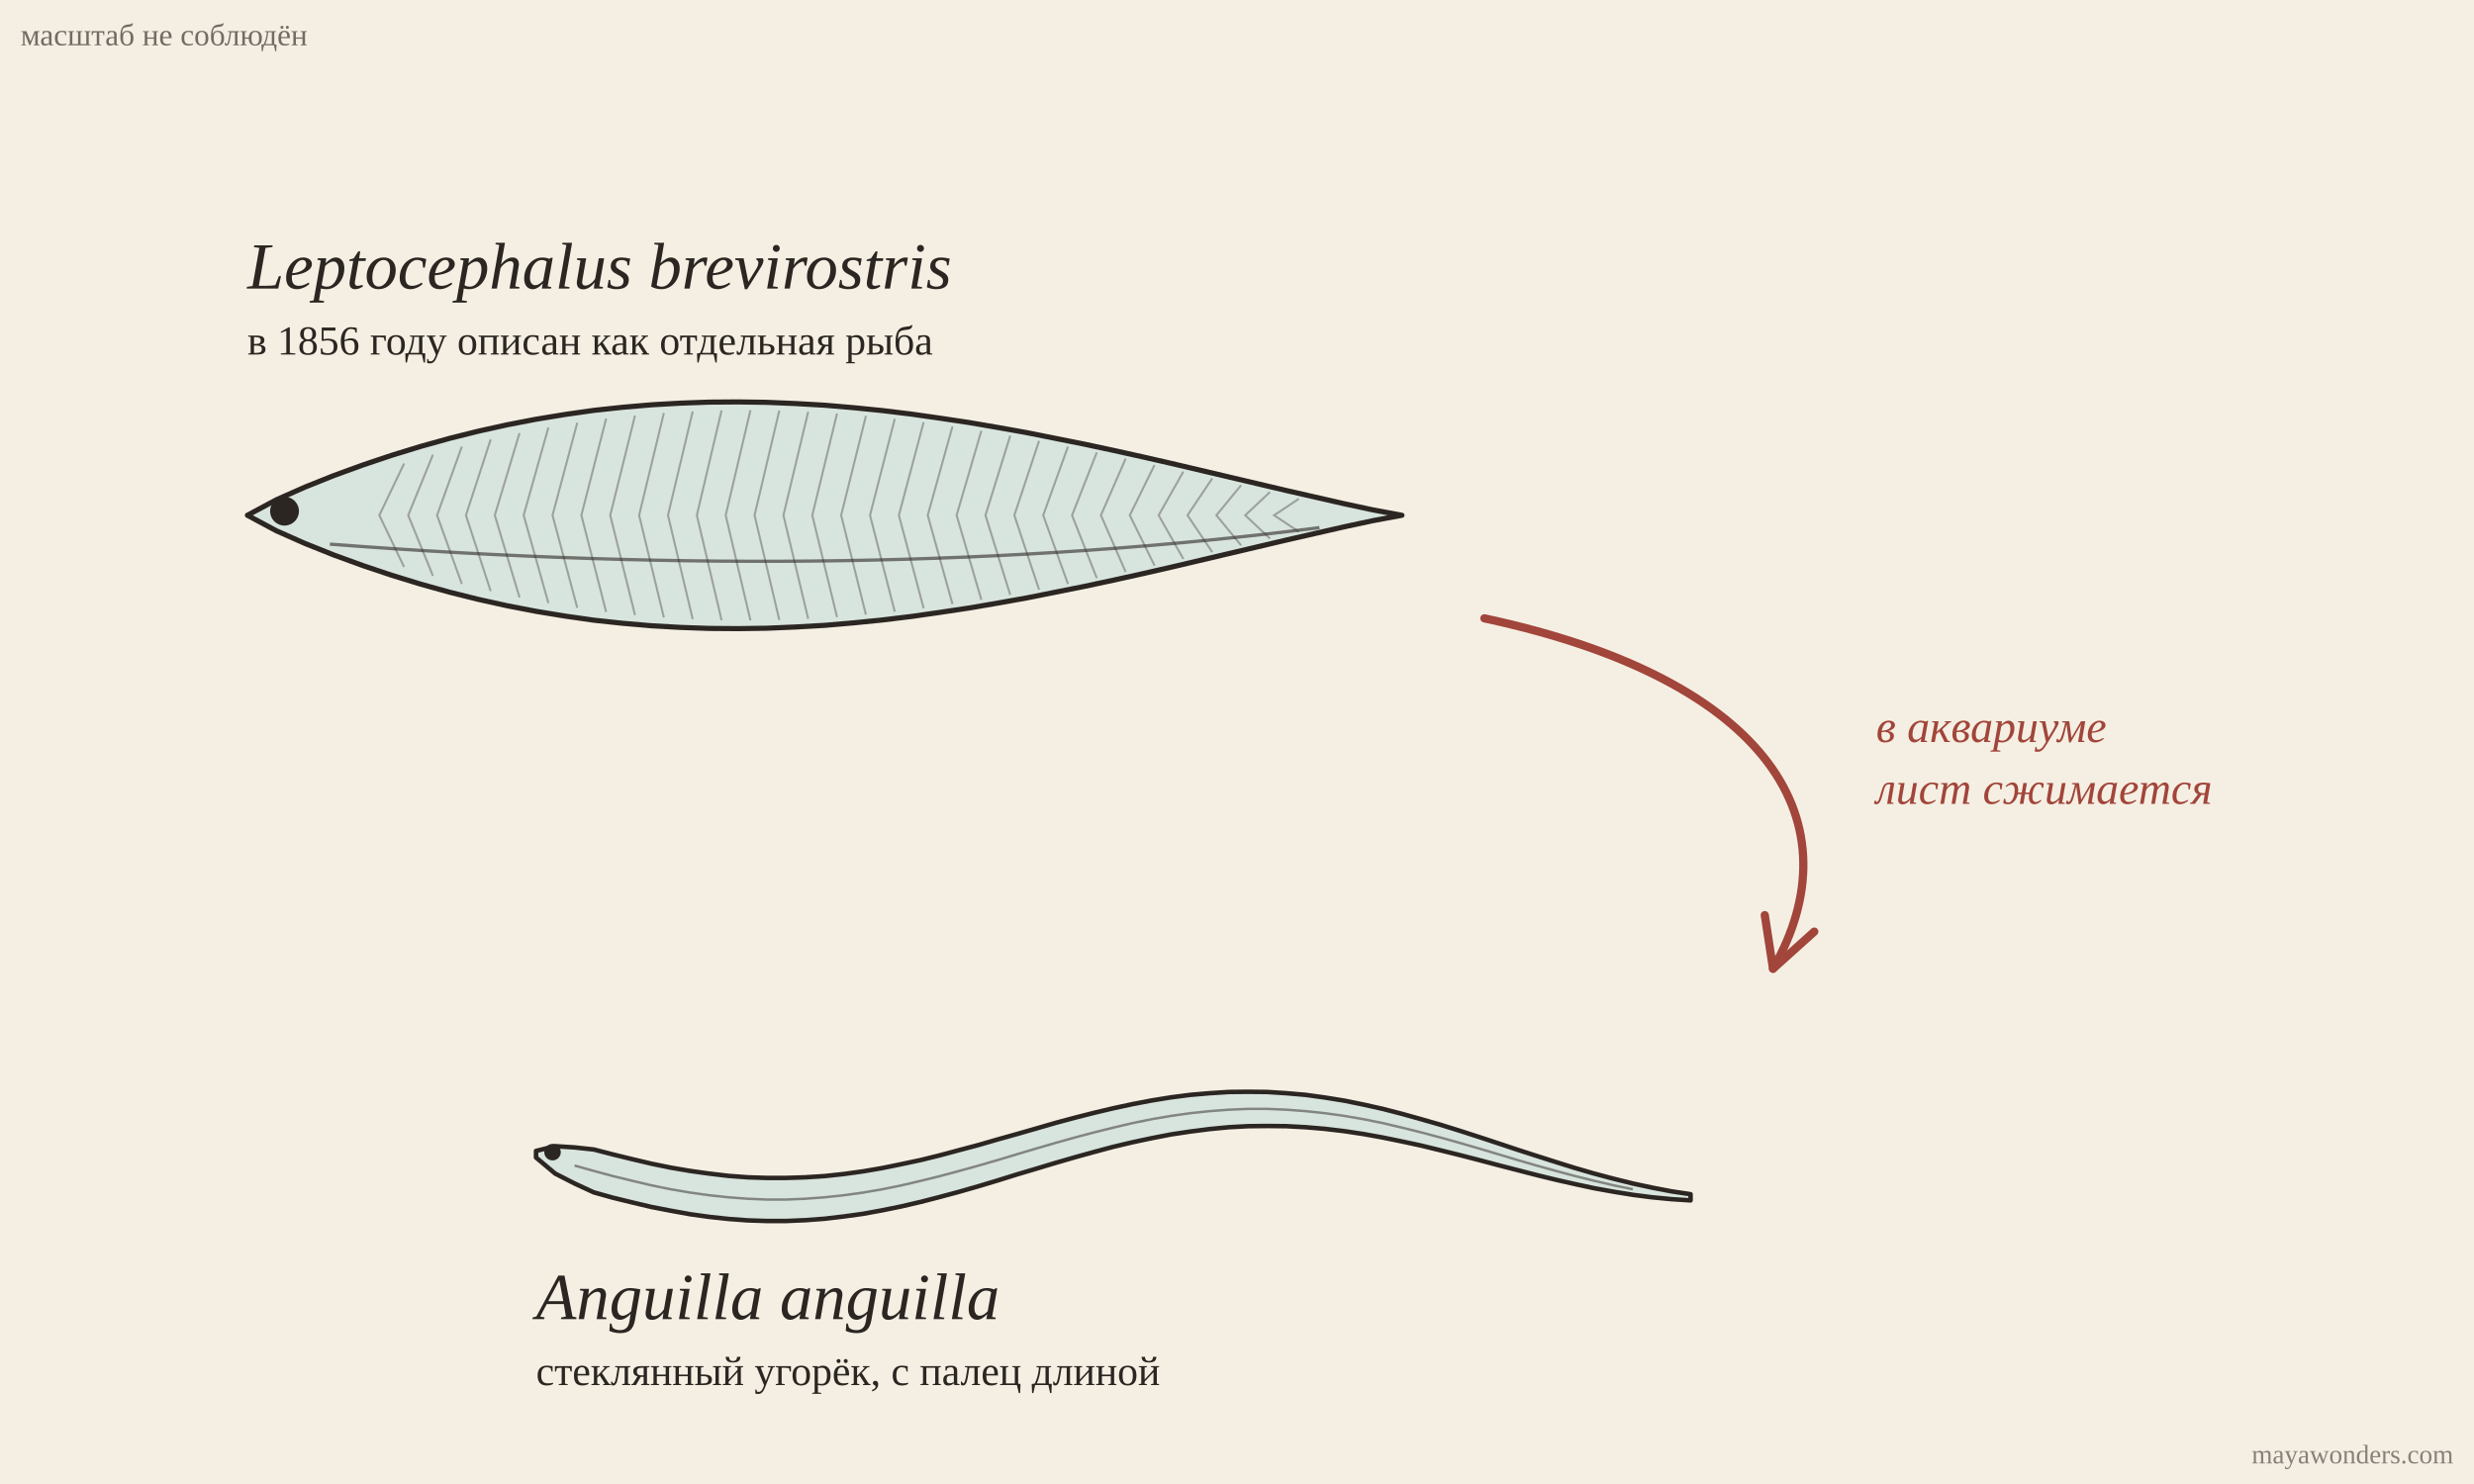
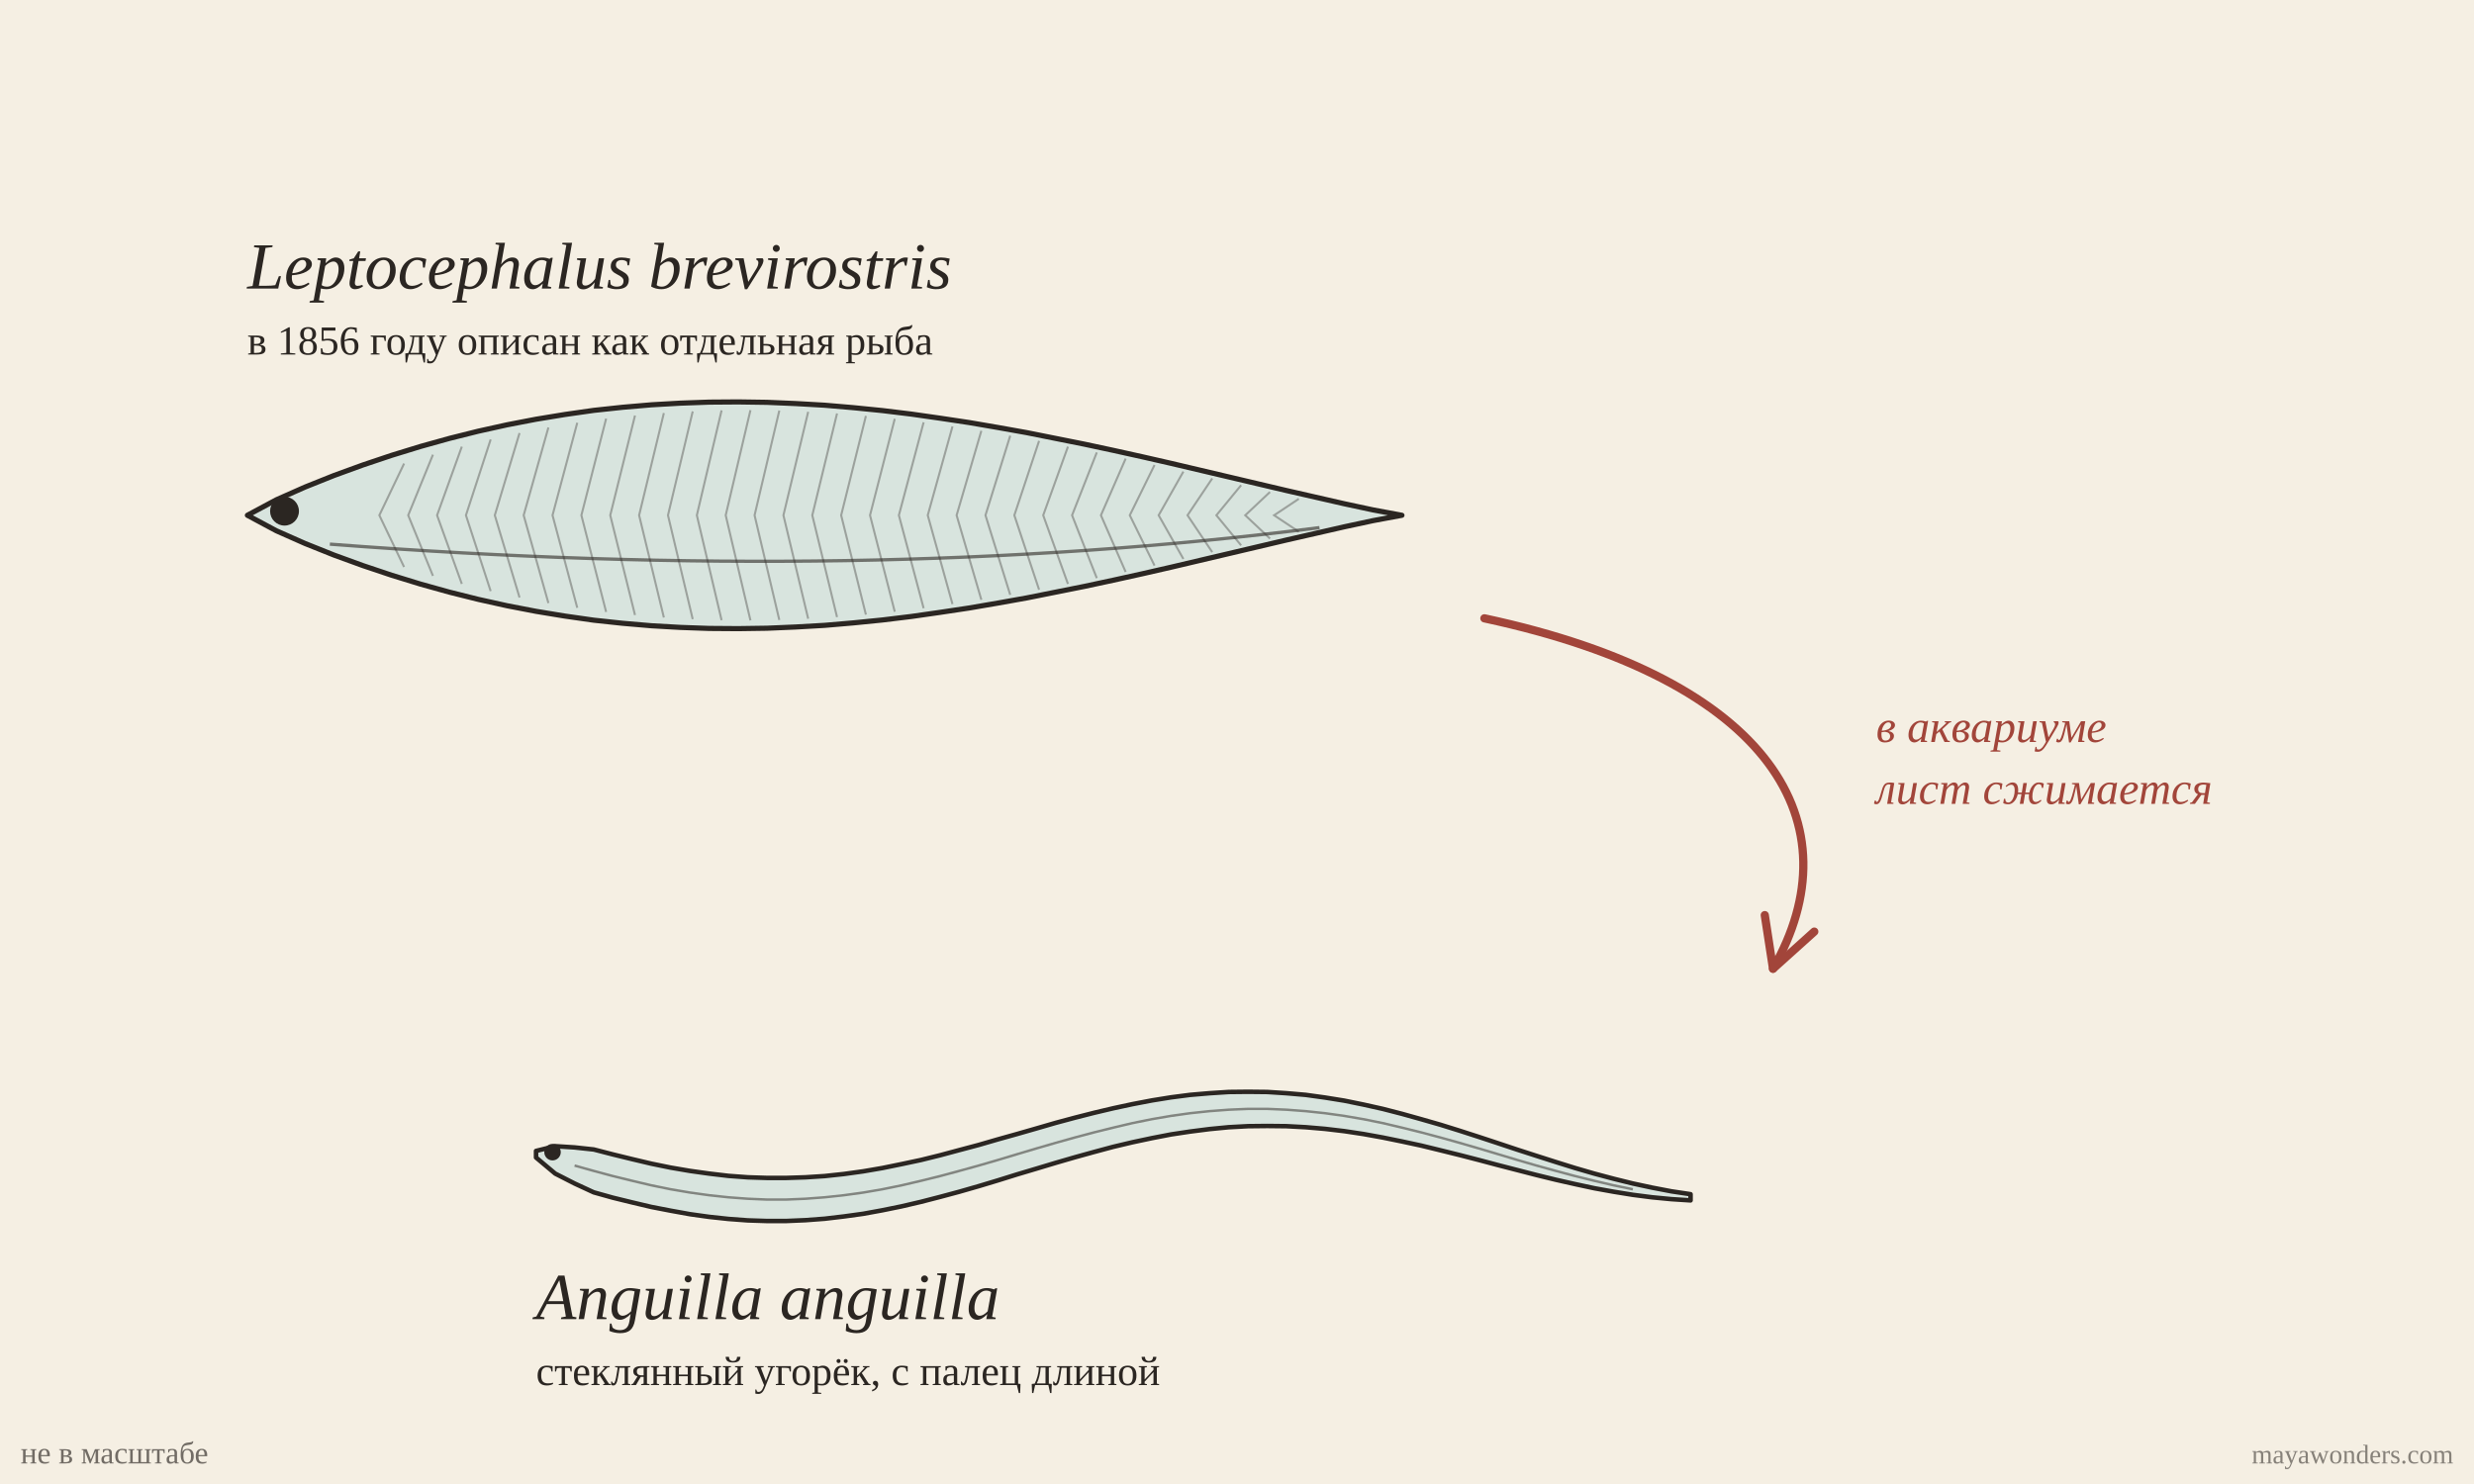
<svg xmlns="http://www.w3.org/2000/svg" viewBox="0 0 1200 720" width="1200" height="720" role="img" aria-label="Личинка угря, прозрачный лист с глазом, и стеклянный угорёк, в которого она превращается">
  <rect width="1200" height="720" fill="#f5efe3" />
  <path d="M 120.0 250.0 L 134.0 242.5 L 148.0 236.3 L 162.0 230.7 L 176.0 225.6 L 190.0 220.9 L 204.0 216.6 L 218.0 212.7 L 232.0 209.2 L 246.0 206.1 L 260.0 203.4 L 274.0 201.1 L 288.0 199.1 L 302.0 197.6 L 316.0 196.4 L 330.0 195.6 L 344.0 195.1 L 358.0 195.0 L 372.0 195.2 L 386.0 195.8 L 400.0 196.6 L 414.0 197.8 L 428.0 199.2 L 442.0 200.9 L 456.0 202.9 L 470.0 205.0 L 484.0 207.4 L 498.0 209.9 L 512.0 212.7 L 526.0 215.5 L 540.0 218.5 L 554.0 221.6 L 568.0 224.8 L 582.0 228.1 L 596.0 231.4 L 610.0 234.7 L 624.0 238.0 L 638.0 241.2 L 652.0 244.4 L 666.0 247.4 L 680.0 250.0 L 680.0 250.0 L 666.0 252.6 L 652.0 255.6 L 638.0 258.8 L 624.0 262.0 L 610.0 265.3 L 596.0 268.6 L 582.0 271.9 L 568.0 275.2 L 554.0 278.4 L 540.0 281.5 L 526.0 284.5 L 512.0 287.3 L 498.0 290.1 L 484.0 292.6 L 470.0 295.0 L 456.0 297.1 L 442.0 299.1 L 428.0 300.8 L 414.0 302.2 L 400.0 303.4 L 386.0 304.2 L 372.0 304.8 L 358.0 305.0 L 344.0 304.9 L 330.0 304.4 L 316.0 303.6 L 302.0 302.4 L 288.0 300.9 L 274.0 298.9 L 260.0 296.6 L 246.0 293.9 L 232.0 290.8 L 218.0 287.3 L 204.0 283.4 L 190.0 279.1 L 176.0 274.4 L 162.0 269.3 L 148.0 263.7 L 134.0 257.5 L 120.0 250.0 Z" fill="#cfe0dc" fill-opacity="0.75" stroke="#2b2622" stroke-width="2.5" stroke-linejoin="round" />
  <path d="M 196.0 224.9 L 184.0 250.0 L 196.0 275.1" fill="none" stroke="#2b2622" stroke-width="1" opacity="0.35" />
  <path d="M 210.0 220.6 L 198.0 250.0 L 210.0 279.4" fill="none" stroke="#2b2622" stroke-width="1" opacity="0.35" />
  <path d="M 224.0 216.7 L 212.0 250.0 L 224.0 283.3" fill="none" stroke="#2b2622" stroke-width="1" opacity="0.35" />
  <path d="M 238.0 213.2 L 226.0 250.0 L 238.0 286.8" fill="none" stroke="#2b2622" stroke-width="1" opacity="0.35" />
  <path d="M 252.0 210.1 L 240.0 250.0 L 252.0 289.9" fill="none" stroke="#2b2622" stroke-width="1" opacity="0.35" />
  <path d="M 266.0 207.4 L 254.0 250.0 L 266.0 292.6" fill="none" stroke="#2b2622" stroke-width="1" opacity="0.35" />
  <path d="M 280.0 205.1 L 268.0 250.0 L 280.0 294.9" fill="none" stroke="#2b2622" stroke-width="1" opacity="0.35" />
  <path d="M 294.0 203.1 L 282.0 250.0 L 294.0 296.9" fill="none" stroke="#2b2622" stroke-width="1" opacity="0.35" />
  <path d="M 308.0 201.6 L 296.0 250.0 L 308.0 298.4" fill="none" stroke="#2b2622" stroke-width="1" opacity="0.35" />
  <path d="M 322.0 200.4 L 310.0 250.0 L 322.0 299.6" fill="none" stroke="#2b2622" stroke-width="1" opacity="0.35" />
  <path d="M 336.0 199.6 L 324.0 250.0 L 336.0 300.4" fill="none" stroke="#2b2622" stroke-width="1" opacity="0.35" />
  <path d="M 350.0 199.1 L 338.0 250.0 L 350.0 300.9" fill="none" stroke="#2b2622" stroke-width="1" opacity="0.35" />
  <path d="M 364.0 199.0 L 352.0 250.0 L 364.0 301.0" fill="none" stroke="#2b2622" stroke-width="1" opacity="0.35" />
  <path d="M 378.0 199.2 L 366.0 250.0 L 378.0 300.8" fill="none" stroke="#2b2622" stroke-width="1" opacity="0.35" />
  <path d="M 392.0 199.8 L 380.0 250.0 L 392.0 300.2" fill="none" stroke="#2b2622" stroke-width="1" opacity="0.35" />
  <path d="M 406.0 200.6 L 394.0 250.0 L 406.0 299.4" fill="none" stroke="#2b2622" stroke-width="1" opacity="0.35" />
  <path d="M 420.0 201.8 L 408.0 250.0 L 420.0 298.2" fill="none" stroke="#2b2622" stroke-width="1" opacity="0.35" />
  <path d="M 434.0 203.2 L 422.0 250.0 L 434.0 296.8" fill="none" stroke="#2b2622" stroke-width="1" opacity="0.35" />
  <path d="M 448.0 204.9 L 436.0 250.0 L 448.0 295.1" fill="none" stroke="#2b2622" stroke-width="1" opacity="0.35" />
  <path d="M 462.0 206.9 L 450.0 250.0 L 462.0 293.1" fill="none" stroke="#2b2622" stroke-width="1" opacity="0.35" />
  <path d="M 476.0 209.0 L 464.0 250.0 L 476.0 291.0" fill="none" stroke="#2b2622" stroke-width="1" opacity="0.35" />
  <path d="M 490.0 211.4 L 478.0 250.0 L 490.0 288.6" fill="none" stroke="#2b2622" stroke-width="1" opacity="0.35" />
  <path d="M 504.0 213.9 L 492.0 250.0 L 504.0 286.1" fill="none" stroke="#2b2622" stroke-width="1" opacity="0.35" />
  <path d="M 518.0 216.7 L 506.0 250.0 L 518.0 283.3" fill="none" stroke="#2b2622" stroke-width="1" opacity="0.35" />
  <path d="M 532.0 219.5 L 520.0 250.0 L 532.0 280.5" fill="none" stroke="#2b2622" stroke-width="1" opacity="0.35" />
  <path d="M 546.0 222.5 L 534.0 250.0 L 546.0 277.5" fill="none" stroke="#2b2622" stroke-width="1" opacity="0.35" />
  <path d="M 560.0 225.6 L 548.0 250.0 L 560.0 274.4" fill="none" stroke="#2b2622" stroke-width="1" opacity="0.35" />
  <path d="M 574.0 228.8 L 562.0 250.0 L 574.0 271.2" fill="none" stroke="#2b2622" stroke-width="1" opacity="0.35" />
  <path d="M 588.0 232.1 L 576.0 250.0 L 588.0 267.9" fill="none" stroke="#2b2622" stroke-width="1" opacity="0.35" />
  <path d="M 602.0 235.4 L 590.0 250.0 L 602.0 264.6" fill="none" stroke="#2b2622" stroke-width="1" opacity="0.35" />
  <path d="M 616.0 238.7 L 604.0 250.0 L 616.0 261.3" fill="none" stroke="#2b2622" stroke-width="1" opacity="0.35" />
  <path d="M 630.0 242.0 L 618.0 250.0 L 630.0 258.0" fill="none" stroke="#2b2622" stroke-width="1" opacity="0.35" />
  <path d="M 160 264 Q 420 284 640 256" fill="none" stroke="#2b2622" stroke-width="1.6" opacity="0.6" />
  <circle cx="138" cy="248" r="7" fill="#2b2622" />
  <text x="120" y="140" font-family="Georgia, 'Times New Roman', serif" font-size="32" font-style="italic" fill="#2b2622">Leptocephalus brevirostris</text>
  <text x="120" y="172" font-family="Georgia, 'Times New Roman', serif" font-size="20" fill="#2b2622">в 1856 году описан как отдельная рыба</text>
  <path d="M 720 300 C 860 330 900 400 860 470" fill="none" stroke="#a2453a" stroke-width="4" stroke-linecap="round" />
  <path d="M 860 470 l -4 -26 m 4 26 l 20 -18" fill="none" stroke="#a2453a" stroke-width="4" stroke-linecap="round" />
  <text x="910" y="360" font-family="Georgia, 'Times New Roman', serif" font-size="22" font-style="italic" fill="#a2453a">в аквариуме</text>
  <text x="910" y="390" font-family="Georgia, 'Times New Roman', serif" font-size="22" font-style="italic" fill="#a2453a">лист сжимается</text>
  <path d="M 260.0 558.4 L 269.3 556.1 L 278.7 556.7 L 288.0 557.7 L 297.3 560.1 L 306.7 562.4 L 316.0 564.6 L 325.3 566.5 L 334.7 568.1 L 344.0 569.4 L 353.3 570.5 L 362.7 571.2 L 372.0 571.5 L 381.3 571.5 L 390.7 571.2 L 400.0 570.6 L 409.3 569.6 L 418.7 568.3 L 428.0 566.7 L 437.3 564.8 L 446.7 562.8 L 456.0 560.5 L 465.3 558.0 L 474.7 555.5 L 484.0 552.8 L 493.3 550.2 L 502.7 547.5 L 512.0 544.8 L 521.3 542.3 L 530.7 539.9 L 540.0 537.7 L 549.3 535.7 L 558.7 533.9 L 568.0 532.4 L 577.3 531.2 L 586.7 530.4 L 596.0 529.8 L 605.3 529.7 L 614.7 529.8 L 624.0 530.4 L 633.3 531.2 L 642.7 532.5 L 652.0 534.0 L 661.3 535.9 L 670.7 538.0 L 680.0 540.4 L 689.3 543.0 L 698.7 545.7 L 708.0 548.6 L 717.3 551.6 L 726.7 554.7 L 736.0 557.8 L 745.3 560.8 L 754.7 563.8 L 764.0 566.7 L 773.3 569.4 L 782.7 571.9 L 792.0 574.2 L 801.3 576.2 L 810.7 578.0 L 820.0 579.4 L 820.0 582.4 L 810.7 581.8 L 801.3 580.9 L 792.0 579.7 L 782.7 578.2 L 773.3 576.5 L 764.0 574.5 L 754.7 572.4 L 745.3 570.1 L 736.0 567.7 L 726.7 565.3 L 717.3 562.8 L 708.0 560.4 L 698.7 558.1 L 689.3 555.8 L 680.0 553.8 L 670.7 551.9 L 661.3 550.2 L 652.0 548.8 L 642.7 547.7 L 633.3 546.9 L 624.0 546.4 L 614.7 546.3 L 605.3 546.4 L 596.0 546.9 L 586.7 547.8 L 577.3 549.0 L 568.0 550.4 L 558.7 552.2 L 549.3 554.2 L 540.0 556.4 L 530.7 558.9 L 521.3 561.5 L 512.0 564.2 L 502.7 567.0 L 493.3 569.8 L 484.0 572.7 L 474.7 575.5 L 465.3 578.2 L 456.0 580.7 L 446.7 583.1 L 437.3 585.3 L 428.0 587.2 L 418.7 588.9 L 409.3 590.2 L 400.0 591.3 L 390.7 592.0 L 381.3 592.4 L 372.0 592.4 L 362.7 592.1 L 353.3 591.4 L 344.0 590.4 L 334.7 589.1 L 325.3 587.4 L 316.0 585.6 L 306.7 583.4 L 297.3 581.1 L 288.0 578.5 L 278.7 574.2 L 269.3 569.4 L 260.0 561.6 Z" fill="#cfe0dc" fill-opacity="0.75" stroke="#2b2622" stroke-width="2.2" stroke-linejoin="round" />
  <path d="M 278.7 565.5 L 288.0 568.1 L 297.3 570.6 L 306.7 572.9 L 316.0 575.1 L 325.3 577.0 L 334.7 578.6 L 344.0 579.9 L 353.3 580.9 L 362.7 581.6 L 372.0 582.0 L 381.3 582.0 L 390.7 581.6 L 400.0 580.9 L 409.3 579.9 L 418.7 578.6 L 428.0 577.0 L 437.3 575.1 L 446.7 572.9 L 456.0 570.6 L 465.3 568.1 L 474.7 565.5 L 484.0 562.8 L 493.3 560.0 L 502.7 557.2 L 512.0 554.5 L 521.3 551.9 L 530.7 549.4 L 540.0 547.1 L 549.3 544.9 L 558.7 543.0 L 568.0 541.4 L 577.3 540.1 L 586.7 539.1 L 596.0 538.4 L 605.3 538.0 L 614.7 538.0 L 624.0 538.4 L 633.3 539.1 L 642.7 540.1 L 652.0 541.4 L 661.3 543.0 L 670.7 544.9 L 680.0 547.1 L 689.3 549.4 L 698.7 551.9 L 708.0 554.5 L 717.3 557.2 L 726.7 560.0 L 736.0 562.8 L 745.3 565.5 L 754.7 568.1 L 764.0 570.6 L 773.3 572.9 L 782.7 575.1 L 792.0 577.0" fill="none" stroke="#2b2622" stroke-width="1.2" opacity="0.5" />
  <circle cx="268" cy="559" r="4" fill="#2b2622" />
  <text x="260" y="640" font-family="Georgia, 'Times New Roman', serif" font-size="32" font-style="italic" fill="#2b2622">Anguilla anguilla</text>
  <text x="260" y="672" font-family="Georgia, 'Times New Roman', serif" font-size="20" fill="#2b2622">стеклянный угорёк, с палец длиной</text>
-   <text x="10" y="22" text-anchor="start" font-family="Georgia, 'Times New Roman', serif" font-size="15" fill="#2b2622" opacity="0.65">масштаб не соблюдён</text>
+   <text x="10" y="710" text-anchor="start" font-family="Georgia, 'Times New Roman', serif" font-size="15" fill="#2b2622" opacity="0.65">не в масштабе</text>
  <text x="1190" y="710" text-anchor="end" font-family="Georgia, 'Times New Roman', serif" font-size="13" fill="#2b2622" opacity="0.55">mayawonders.com</text>
</svg>
